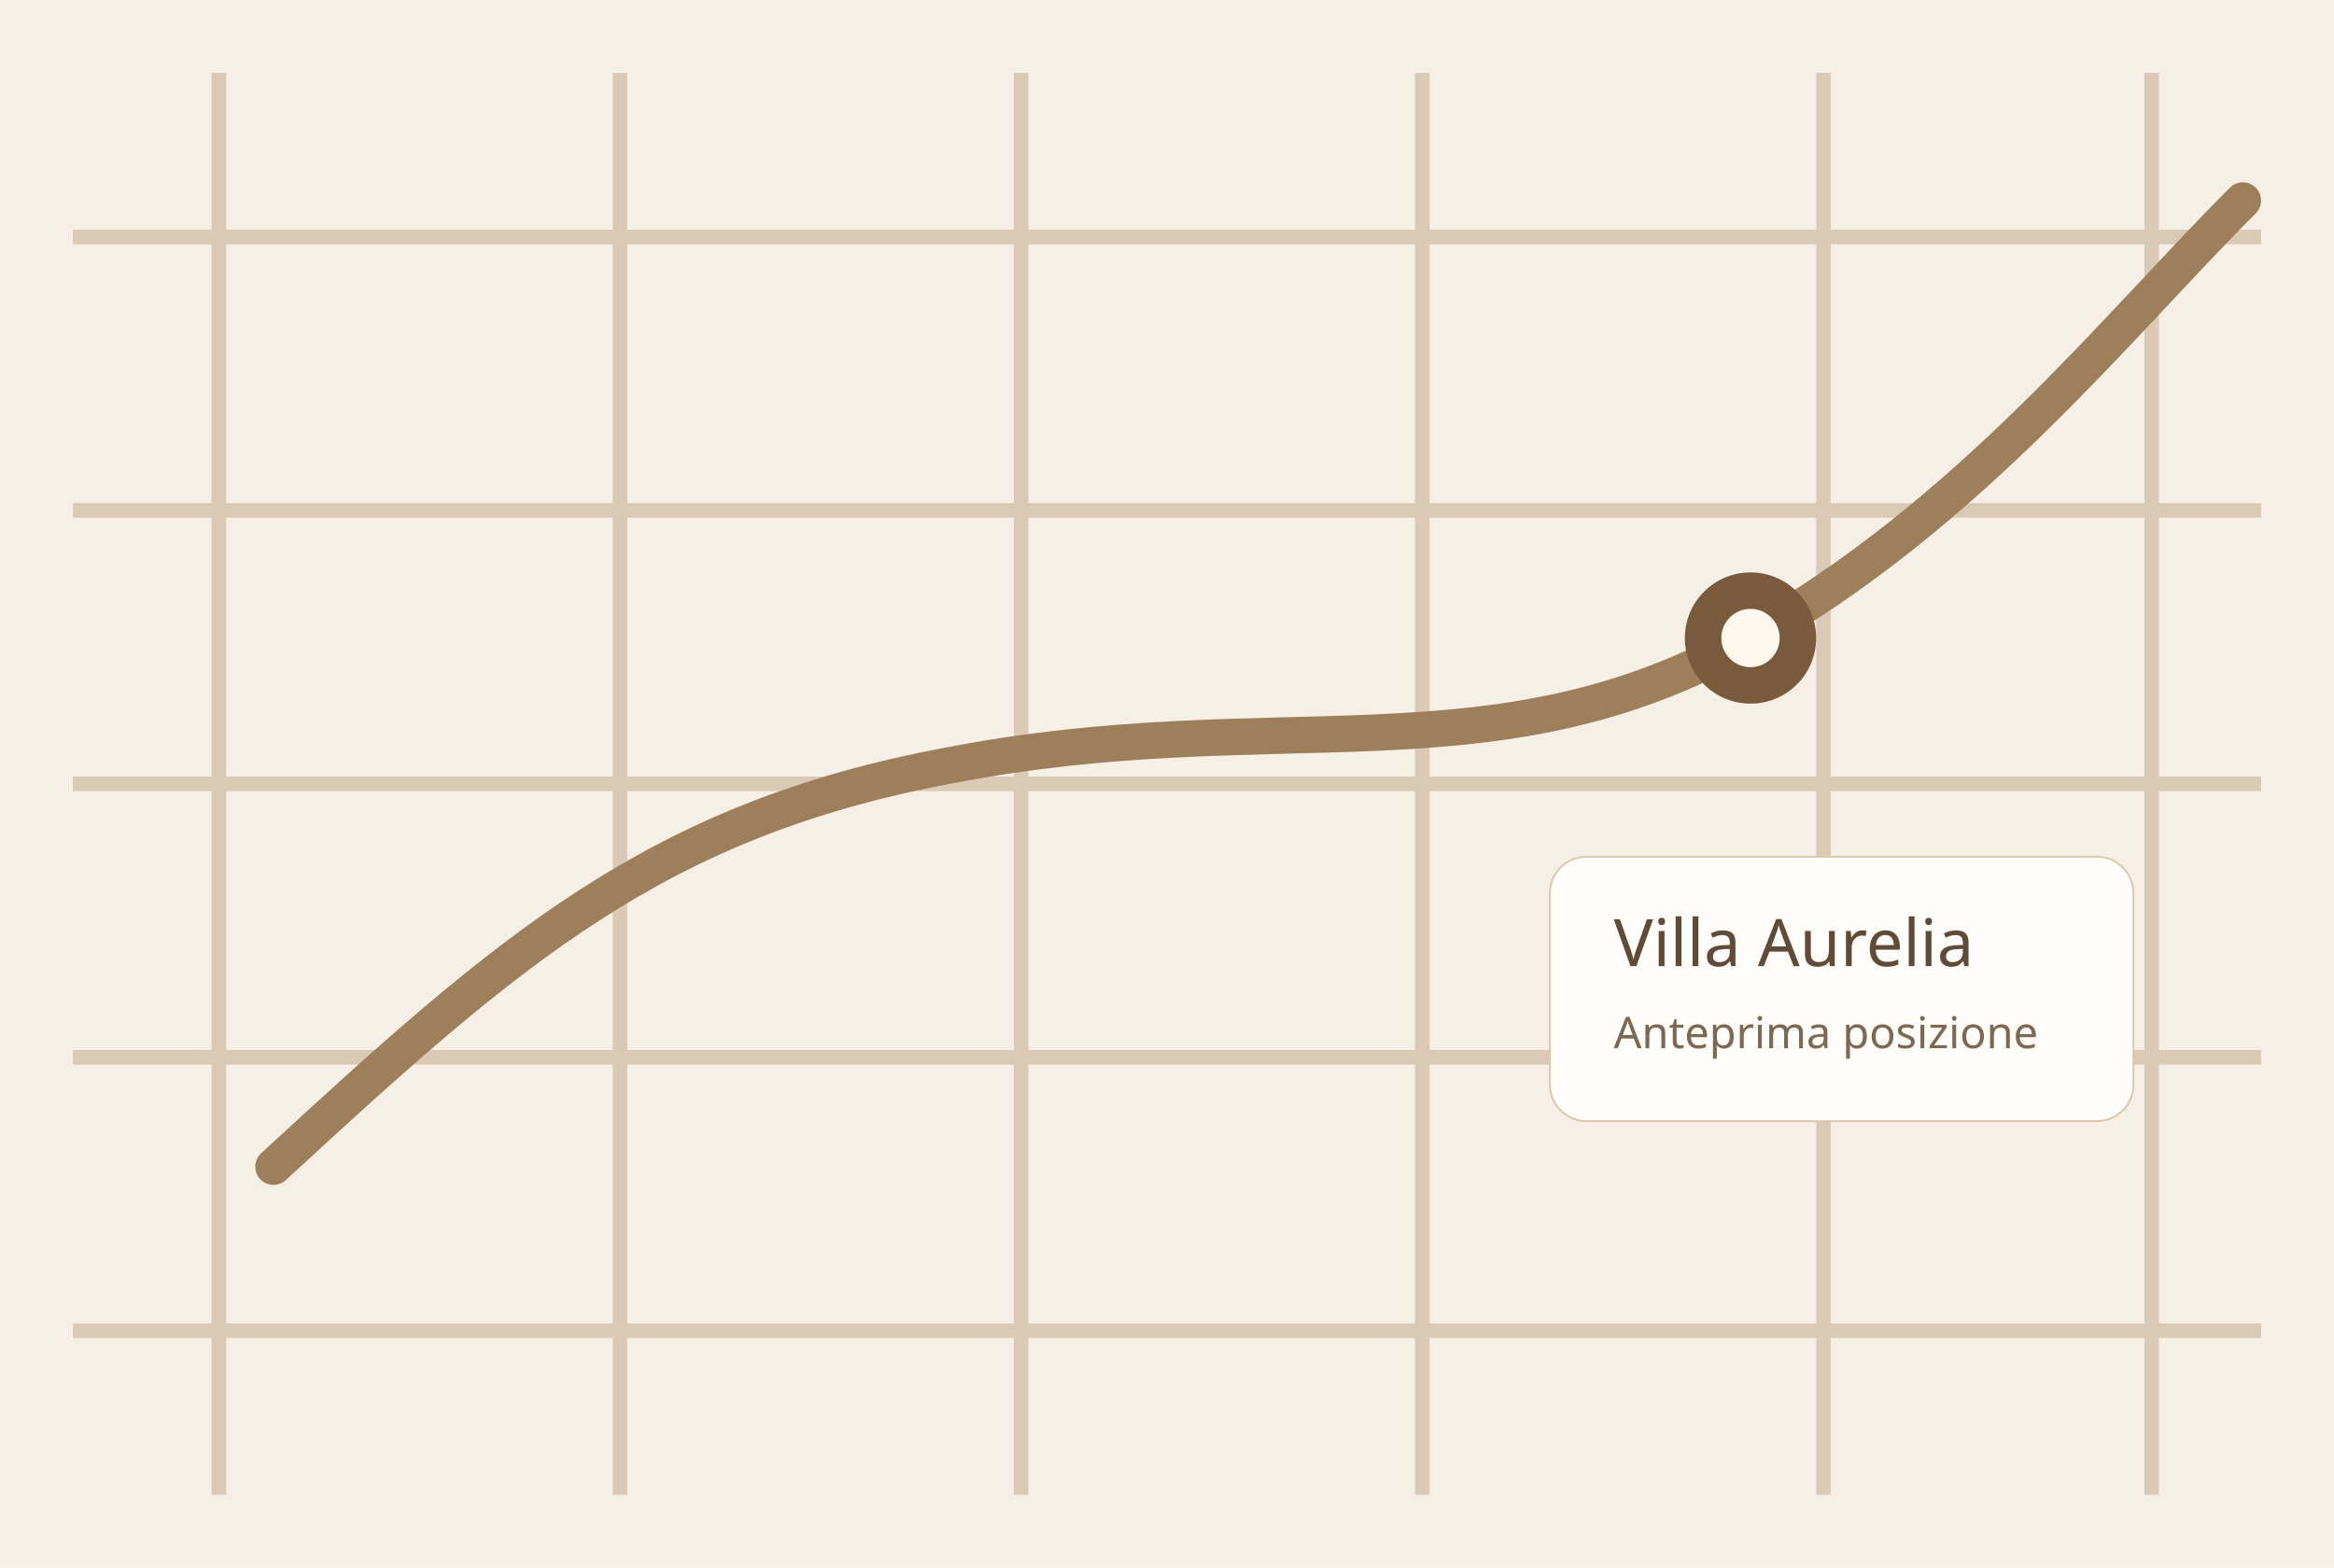
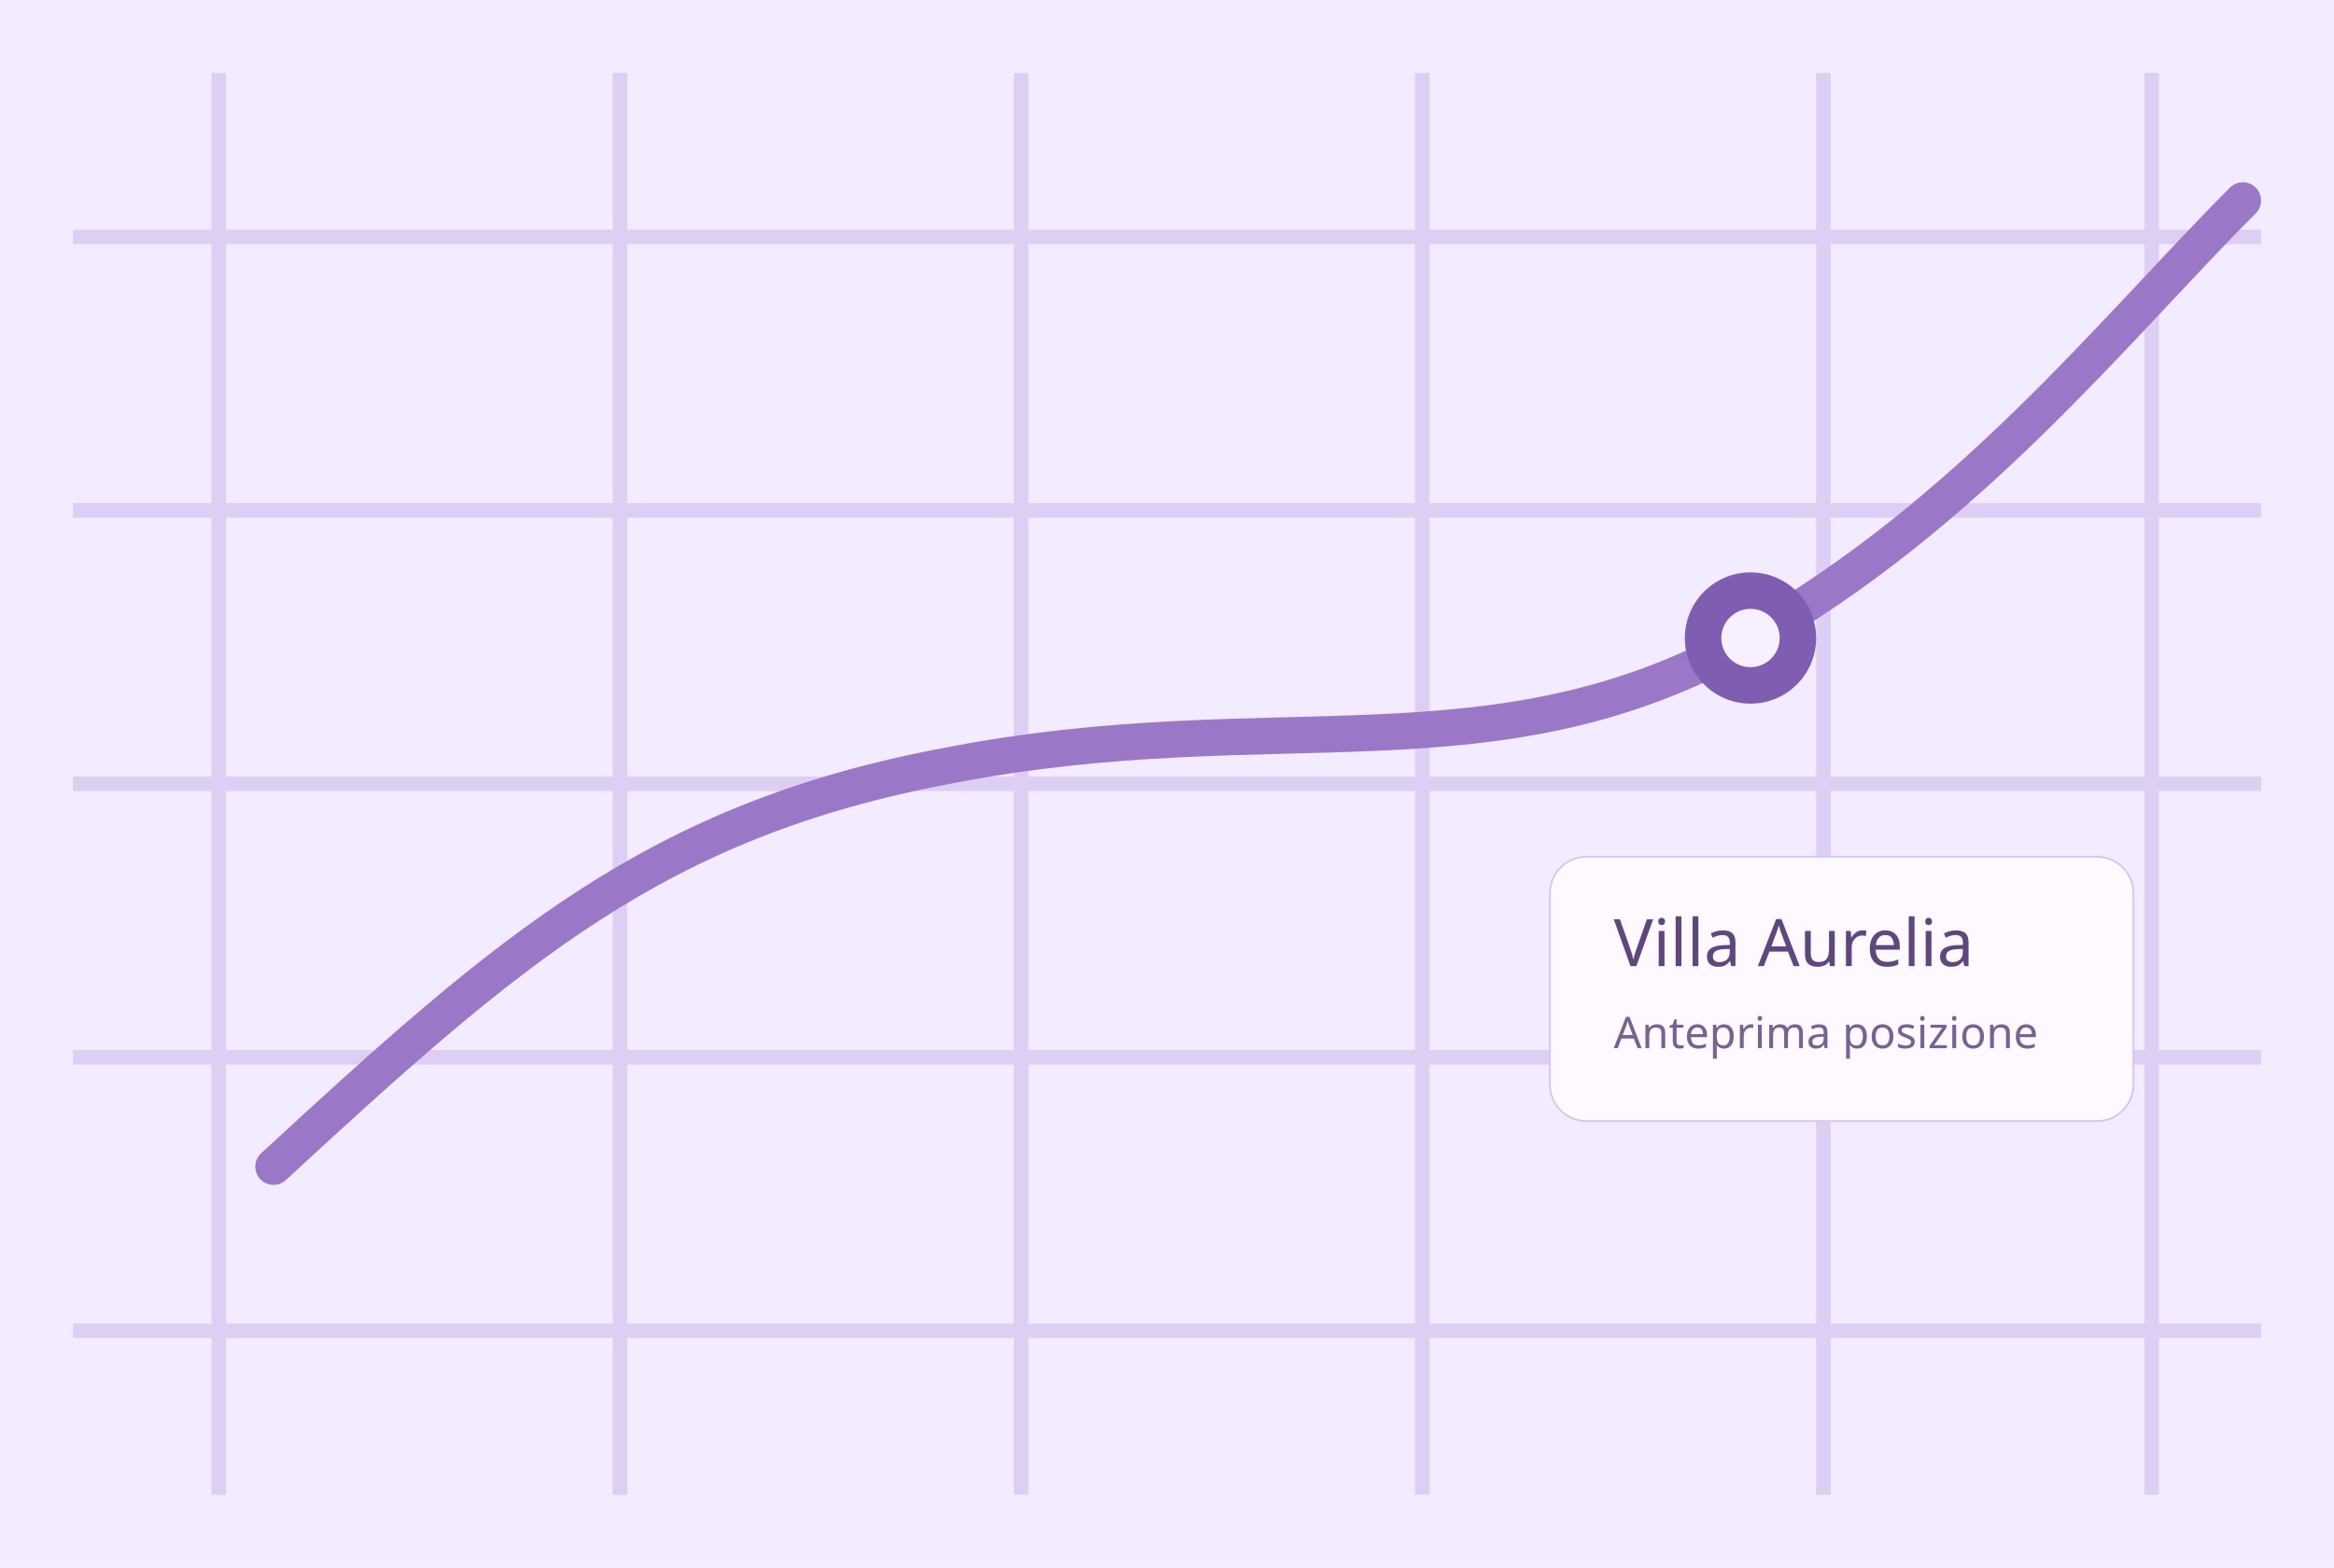
<svg xmlns="http://www.w3.org/2000/svg" width="1280" height="860" viewBox="0 0 1280 860" fill="none">
-   <rect width="1280" height="860" fill="#f5efe5" />
-   <g opacity="0.8" stroke="#d3c1a9" stroke-width="8">
+   <rect width="1280" height="860" fill="#f3ebff" />
+   <g opacity="0.8" stroke="#d9c7f0" stroke-width="8">
    <path d="M40 130H1240" />
    <path d="M40 280H1240" />
    <path d="M40 430H1240" />
    <path d="M40 580H1240" />
    <path d="M40 730H1240" />
    <path d="M120 40V820" />
    <path d="M340 40V820" />
    <path d="M560 40V820" />
    <path d="M780 40V820" />
    <path d="M1000 40V820" />
    <path d="M1180 40V820" />
  </g>
-   <path d="M150 640C280 520 360 450 520 420C700 385 820 430 960 350C1080 282 1160 180 1230 110" stroke="#9e7f5b" stroke-width="20" stroke-linecap="round" />
-   <circle cx="960" cy="350" r="36" fill="#7a5a3d" />
-   <circle cx="960" cy="350" r="16" fill="#fdf7ed" />
-   <rect x="850" y="470" width="320" height="145" rx="20" fill="#fffdf9" stroke="#dbc7ad" />
-   <text x="885" y="530" fill="#5f4b37" font-family="Verdana, sans-serif" font-size="36">Villa Aurelia</text>
-   <text x="885" y="575" fill="#7d6852" font-family="Verdana, sans-serif" font-size="24">Anteprima posizione</text>
+   <path d="M150 640C280 520 360 450 520 420C700 385 820 430 960 350C1080 282 1160 180 1230 110" stroke="#9a78c7" stroke-width="20" stroke-linecap="round" />
+   <circle cx="960" cy="350" r="36" fill="#7f5db0" />
+   <circle cx="960" cy="350" r="16" fill="#f7f0ff" />
+   <rect x="850" y="470" width="320" height="145" rx="20" fill="#fdf9ff" stroke="#d8c5ef" />
+   <text x="885" y="530" fill="#5f477d" font-family="Verdana, sans-serif" font-size="36">Villa Aurelia</text>
+   <text x="885" y="575" fill="#79628f" font-family="Verdana, sans-serif" font-size="24">Anteprima posizione</text>
</svg>
